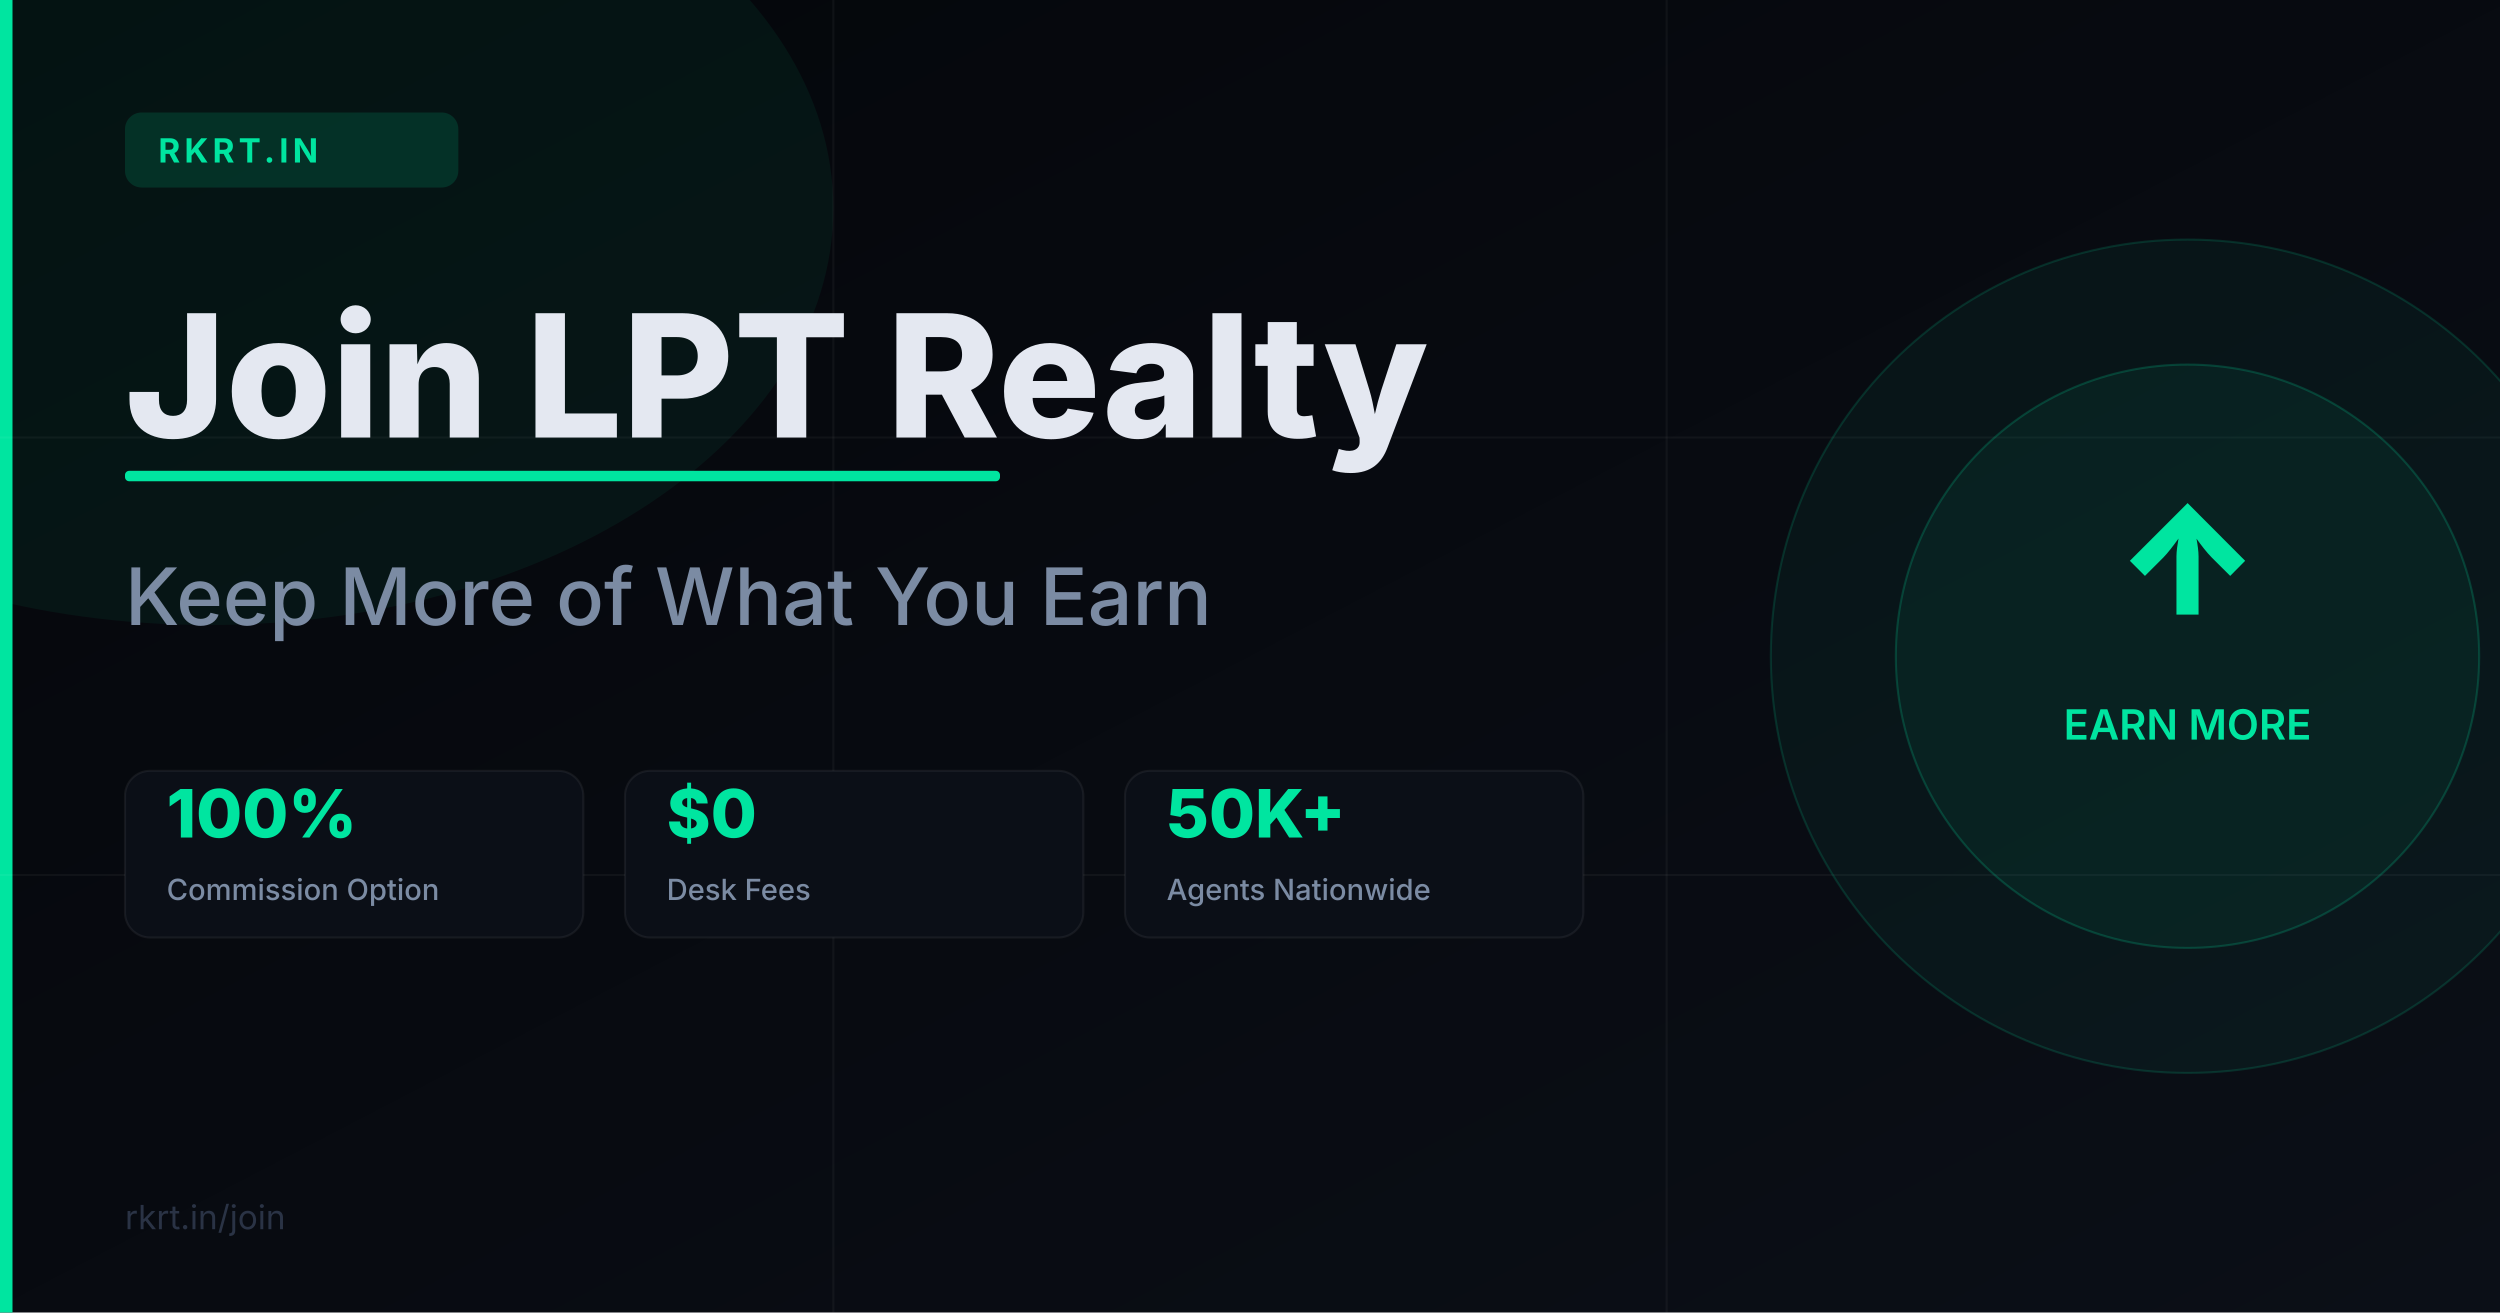
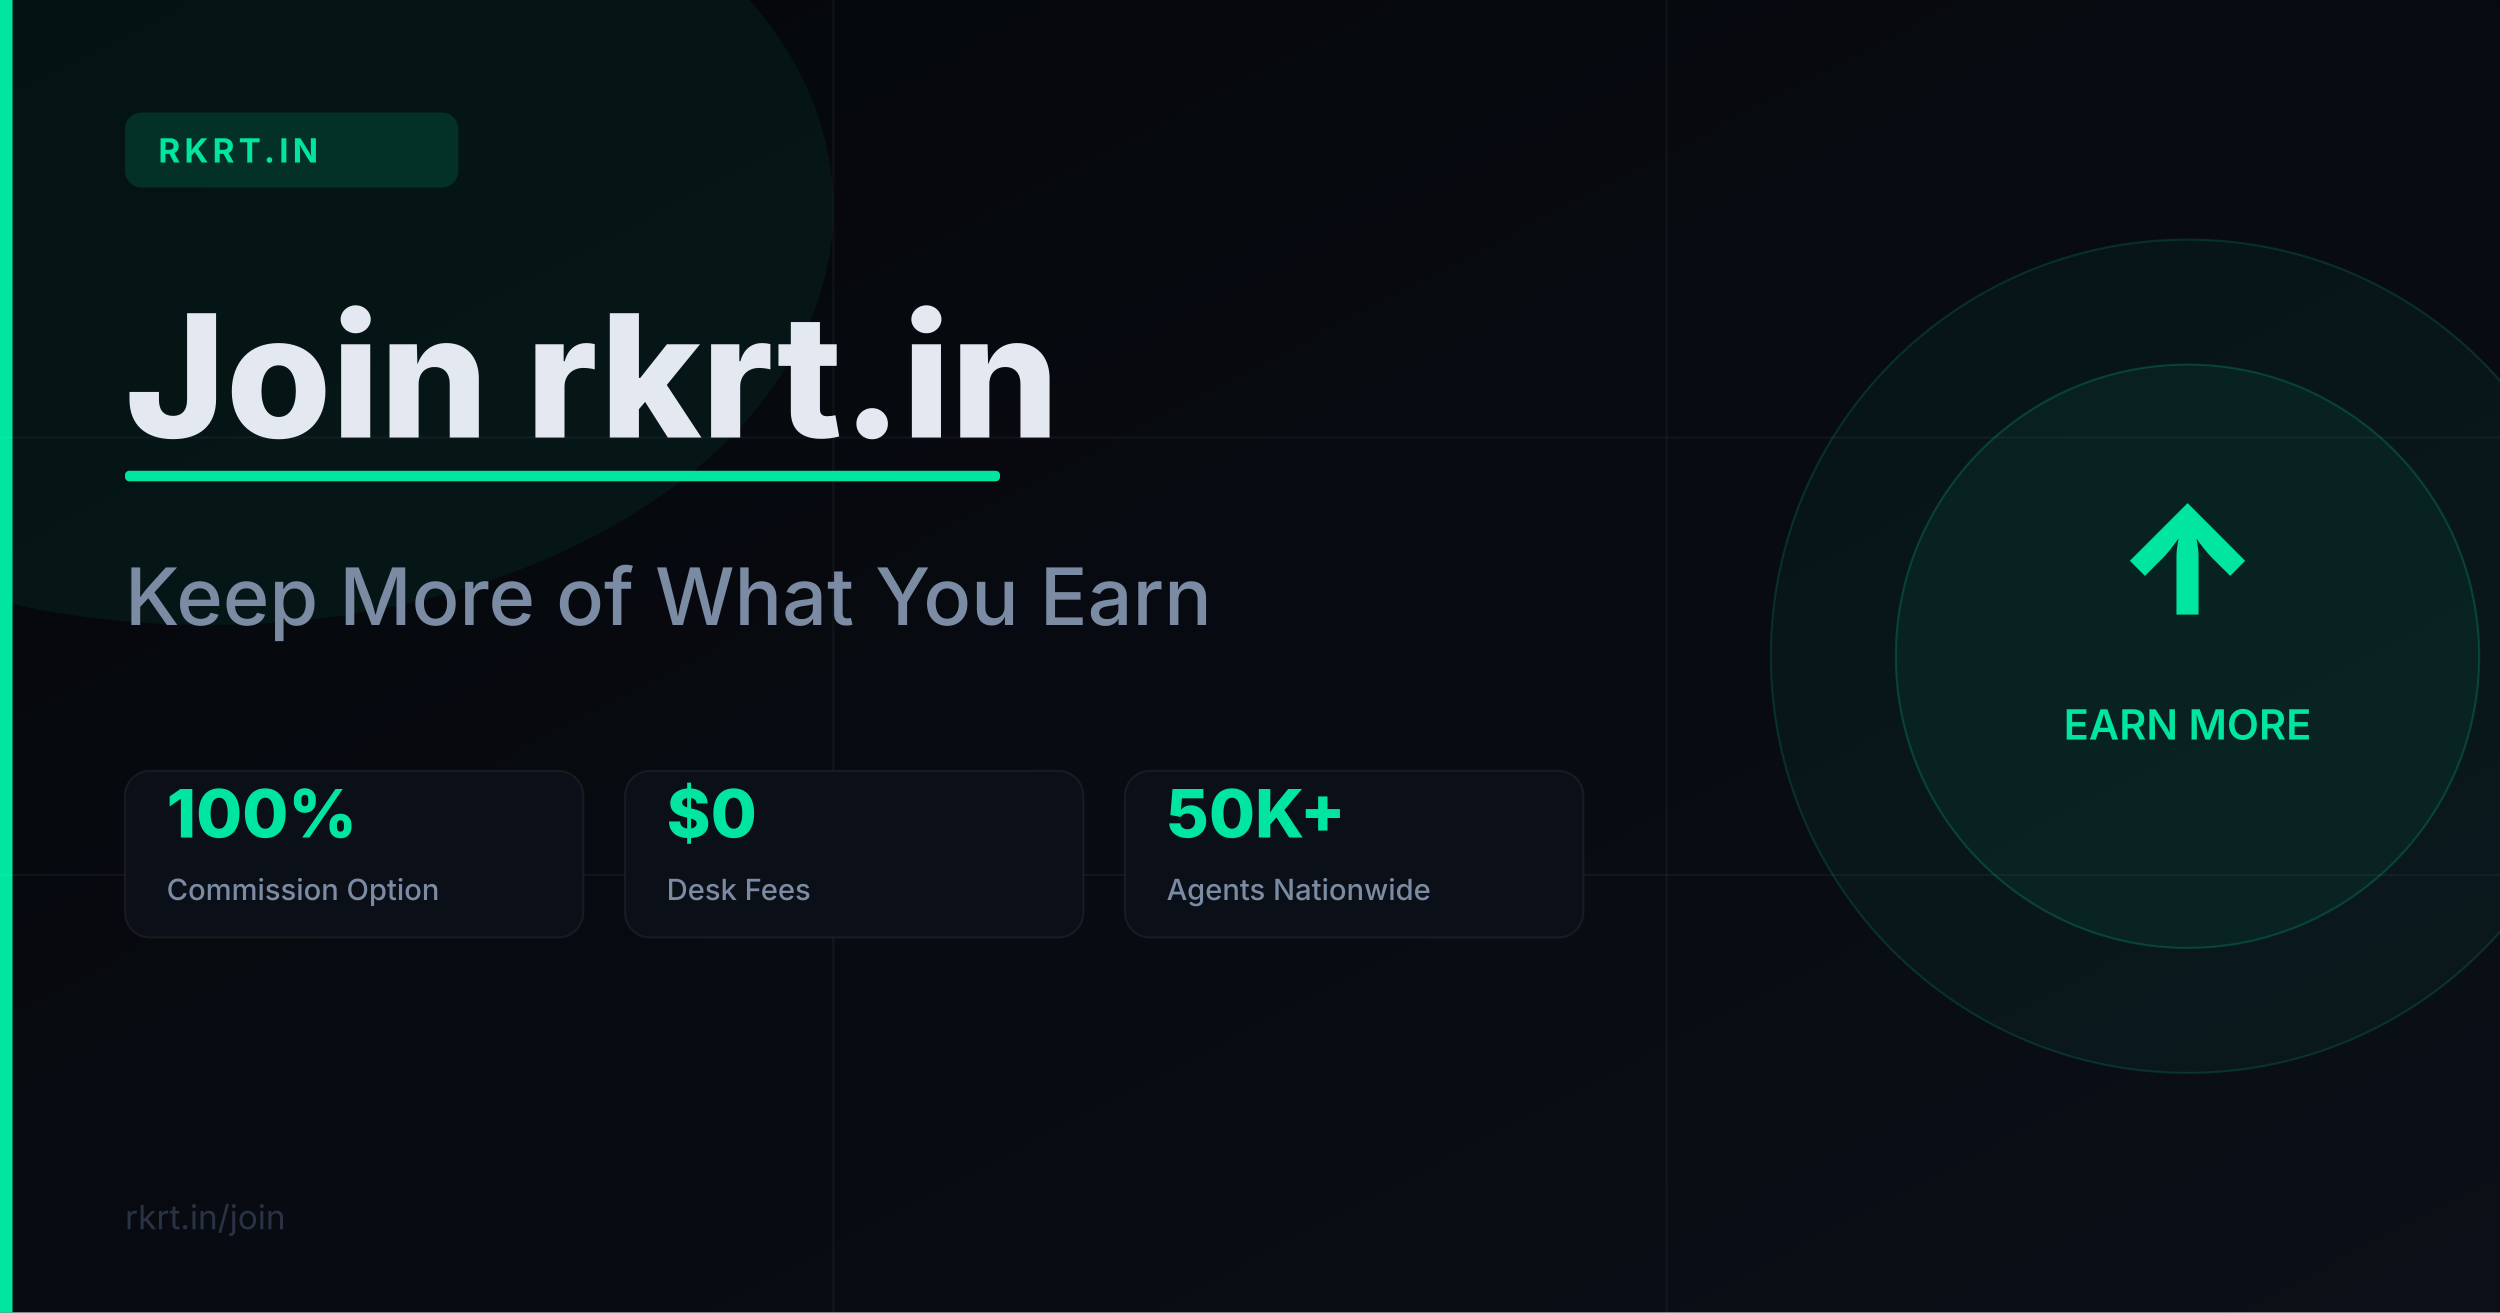
<svg xmlns="http://www.w3.org/2000/svg" width="1200" height="630" viewBox="0 0 1200 630">
  <defs>
    <linearGradient id="bg" x1="0" y1="0" x2="1" y2="1">
      <stop offset="0%" stop-color="#04060A" />
      <stop offset="100%" stop-color="#0B0F17" />
    </linearGradient>
    <linearGradient id="glow" x1="0" y1="0" x2="1" y2="0">
      <stop offset="0%" stop-color="#00E5A0" stop-opacity="0.3" />
      <stop offset="100%" stop-color="#00E5A0" stop-opacity="0" />
    </linearGradient>
  </defs>
  <rect width="1200" height="630" fill="url(#bg)" />
  <ellipse cx="100" cy="100" rx="300" ry="200" fill="#00E5A0" fill-opacity="0.06" />
  <rect x="0" y="0" width="6" height="630" fill="#00E5A0" />
  <line x1="0" y1="210" x2="1200" y2="210" stroke="rgba(255,255,255,0.04)" stroke-width="1" />
  <line x1="0" y1="420" x2="1200" y2="420" stroke="rgba(255,255,255,0.04)" stroke-width="1" />
  <line x1="400" y1="0" x2="400" y2="630" stroke="rgba(255,255,255,0.04)" stroke-width="1" />
  <line x1="800" y1="0" x2="800" y2="630" stroke="rgba(255,255,255,0.04)" stroke-width="1" />
  <rect x="60" y="54" width="160" height="36" rx="8" fill="#00E5A0" fill-opacity="0.14" />
  <text x="76" y="78" font-family="system-ui, -apple-system, sans-serif" font-size="16" font-weight="700" fill="#00E5A0" letter-spacing="2">RKRT.IN</text>
-   <text x="60" y="210" font-family="system-ui, -apple-system, sans-serif" font-size="82" font-weight="800" fill="#E4E8F1">Join LPT Realty</text>
+   <text x="60" y="210" font-family="system-ui, -apple-system, sans-serif" font-size="82" font-weight="800" fill="#E4E8F1">Join rkrt.in</text>
  <rect x="60" y="226" width="420" height="5" rx="2" fill="#00E5A0" />
  <text x="60" y="300" font-family="system-ui, -apple-system, sans-serif" font-size="38" font-weight="500" fill="#7B8BA3">Keep More of What You Earn</text>
  <rect x="60" y="370" width="220" height="80" rx="12" fill="#0B0F17" stroke="rgba(255,255,255,0.06)" stroke-width="1" />
  <text x="80" y="402" font-family="system-ui, -apple-system, sans-serif" font-size="32" font-weight="800" fill="#00E5A0">100%</text>
  <text x="80" y="432" font-family="system-ui, -apple-system, sans-serif" font-size="14" font-weight="500" fill="#7B8BA3">Commission Option</text>
  <rect x="300" y="370" width="220" height="80" rx="12" fill="#0B0F17" stroke="rgba(255,255,255,0.06)" stroke-width="1" />
  <text x="320" y="402" font-family="system-ui, -apple-system, sans-serif" font-size="32" font-weight="800" fill="#00E5A0">$0</text>
  <text x="320" y="432" font-family="system-ui, -apple-system, sans-serif" font-size="14" font-weight="500" fill="#7B8BA3">Desk Fees</text>
  <rect x="540" y="370" width="220" height="80" rx="12" fill="#0B0F17" stroke="rgba(255,255,255,0.06)" stroke-width="1" />
  <text x="560" y="402" font-family="system-ui, -apple-system, sans-serif" font-size="32" font-weight="800" fill="#00E5A0">50K+</text>
  <text x="560" y="432" font-family="system-ui, -apple-system, sans-serif" font-size="14" font-weight="500" fill="#7B8BA3">Agents Nationwide</text>
  <circle cx="1050" cy="315" r="200" fill="#00E5A0" fill-opacity="0.05" stroke="#00E5A0" stroke-opacity="0.15" stroke-width="1" />
  <circle cx="1050" cy="315" r="140" fill="#00E5A0" fill-opacity="0.06" stroke="#00E5A0" stroke-opacity="0.2" stroke-width="1" />
  <text x="1050" y="295" text-anchor="middle" font-family="system-ui, -apple-system, sans-serif" font-size="72" font-weight="900" fill="#00E5A0">↑</text>
  <text x="1050" y="355" text-anchor="middle" font-family="system-ui, -apple-system, sans-serif" font-size="20" font-weight="600" fill="#00E5A0">EARN MORE</text>
  <text x="60" y="590" font-family="system-ui, -apple-system, sans-serif" font-size="16" fill="#2A3345">rkrt.in/join</text>
</svg>
